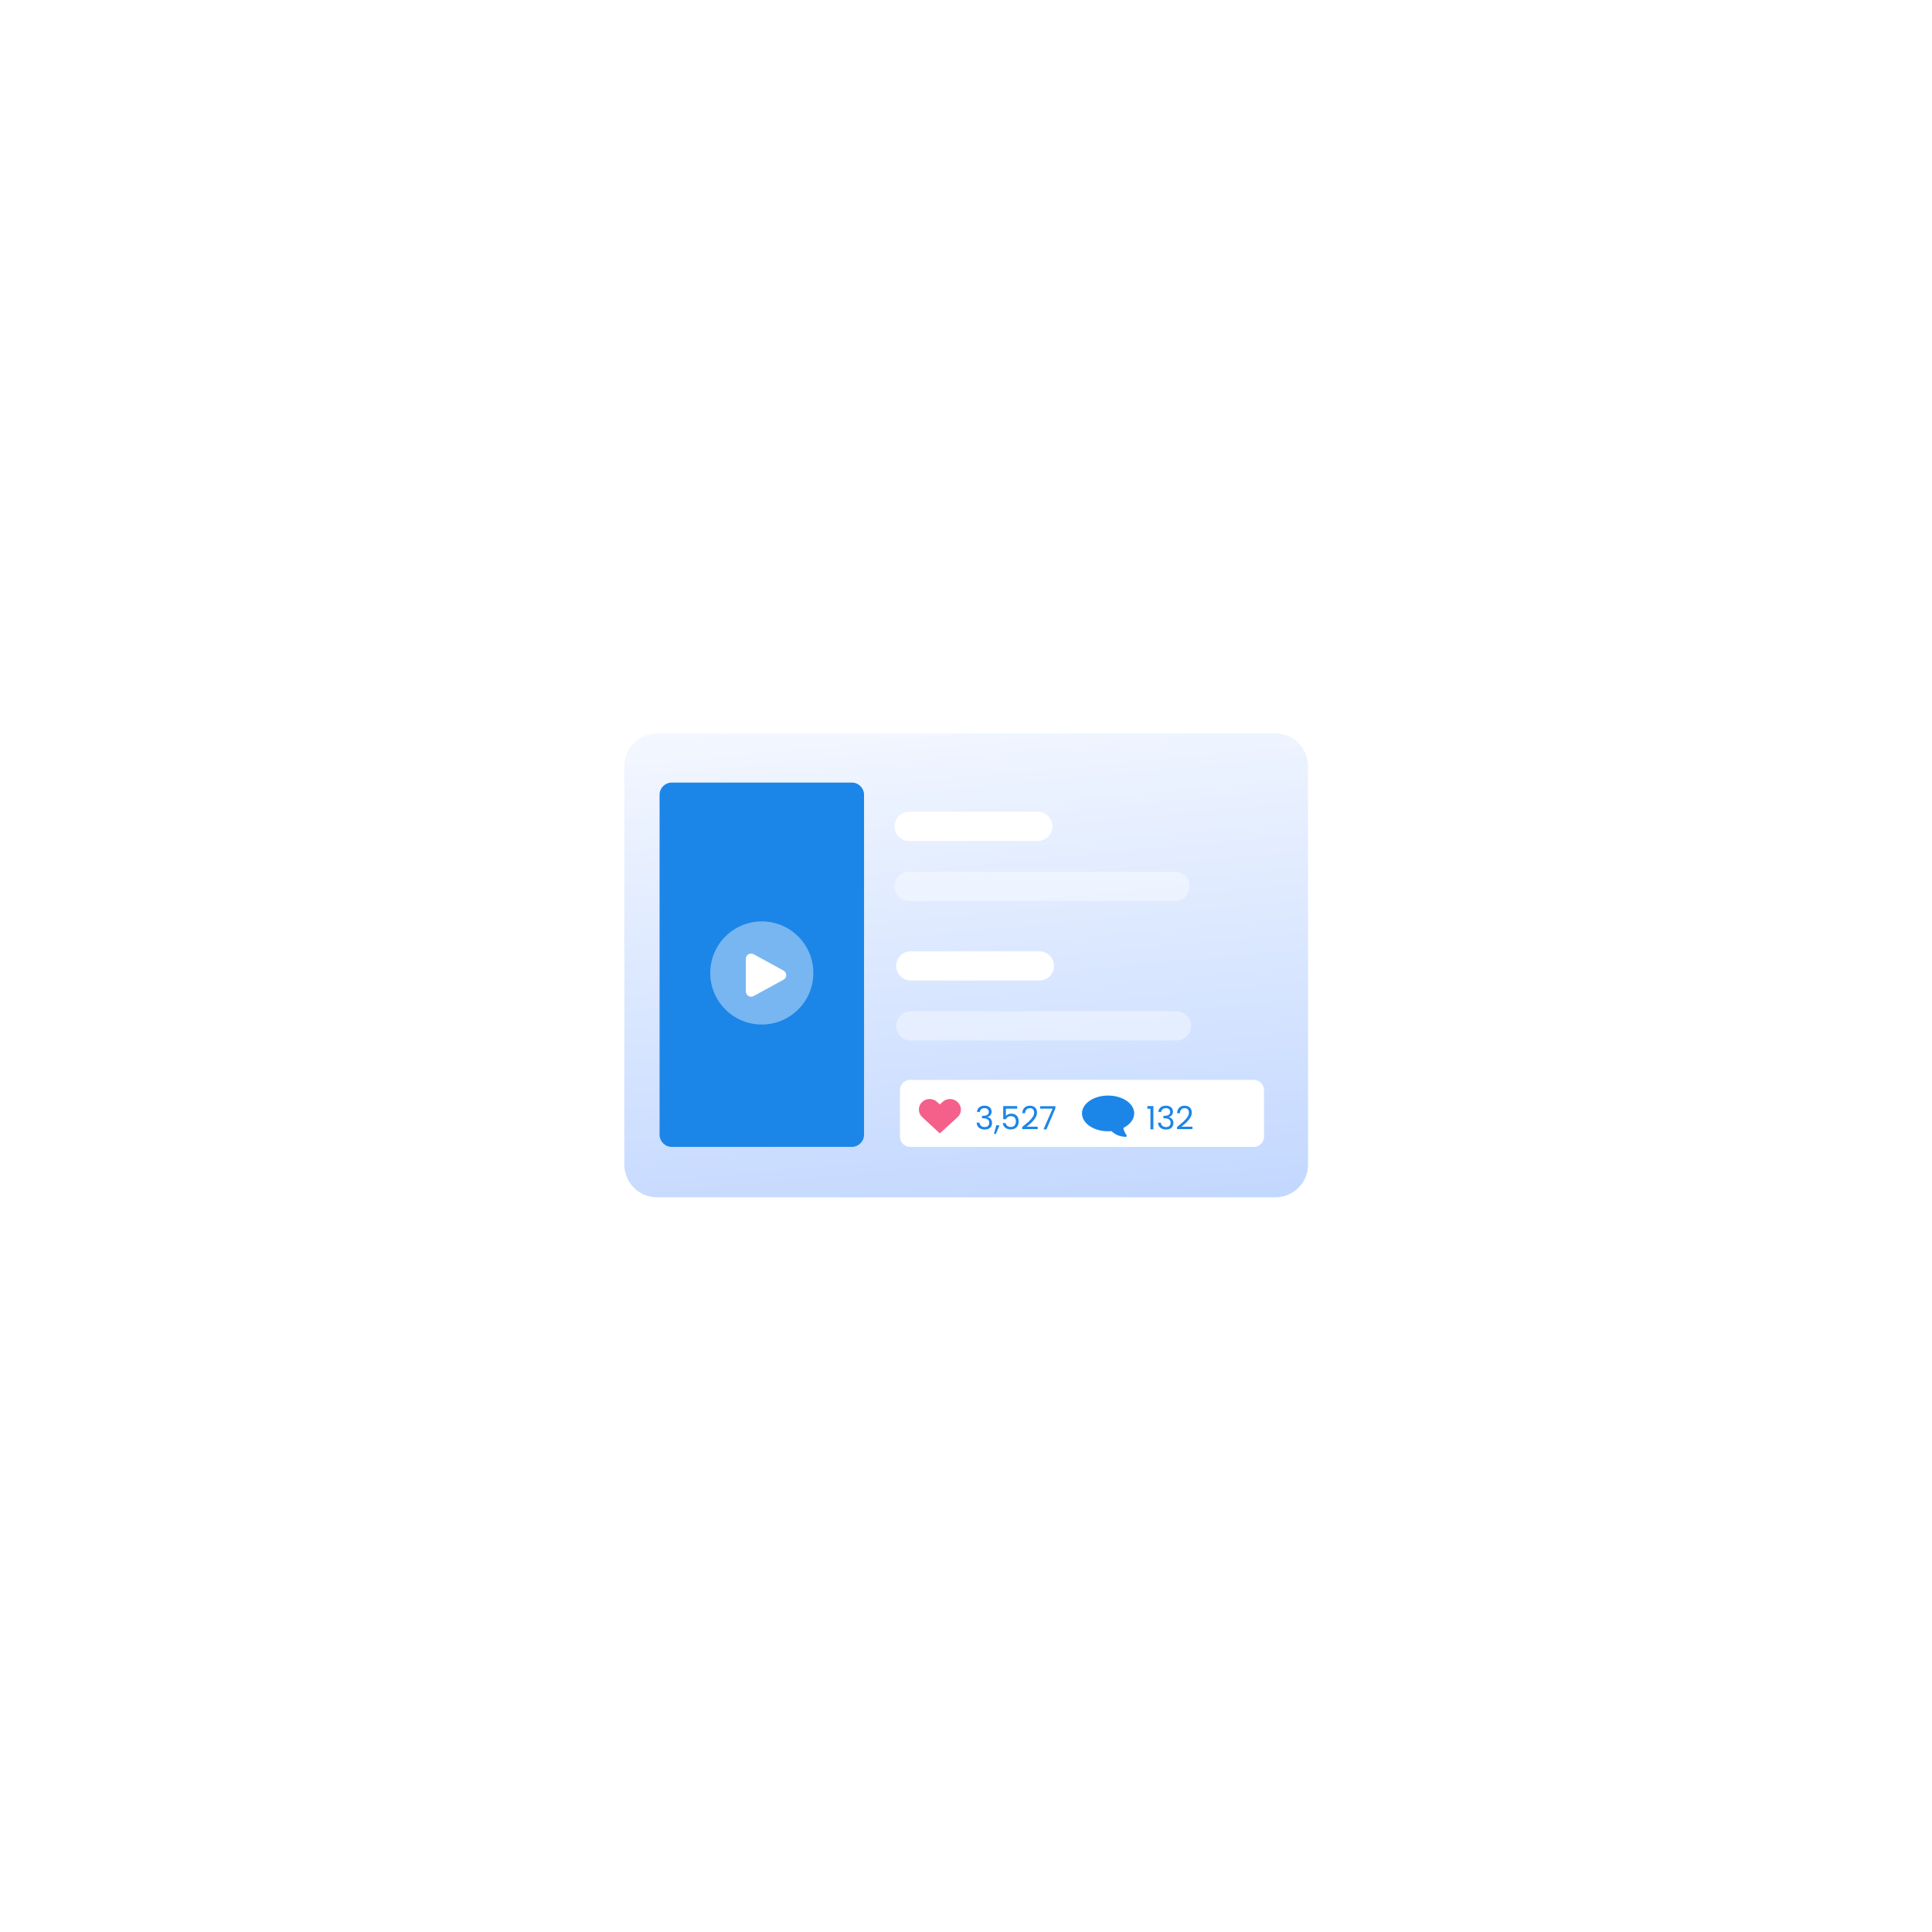
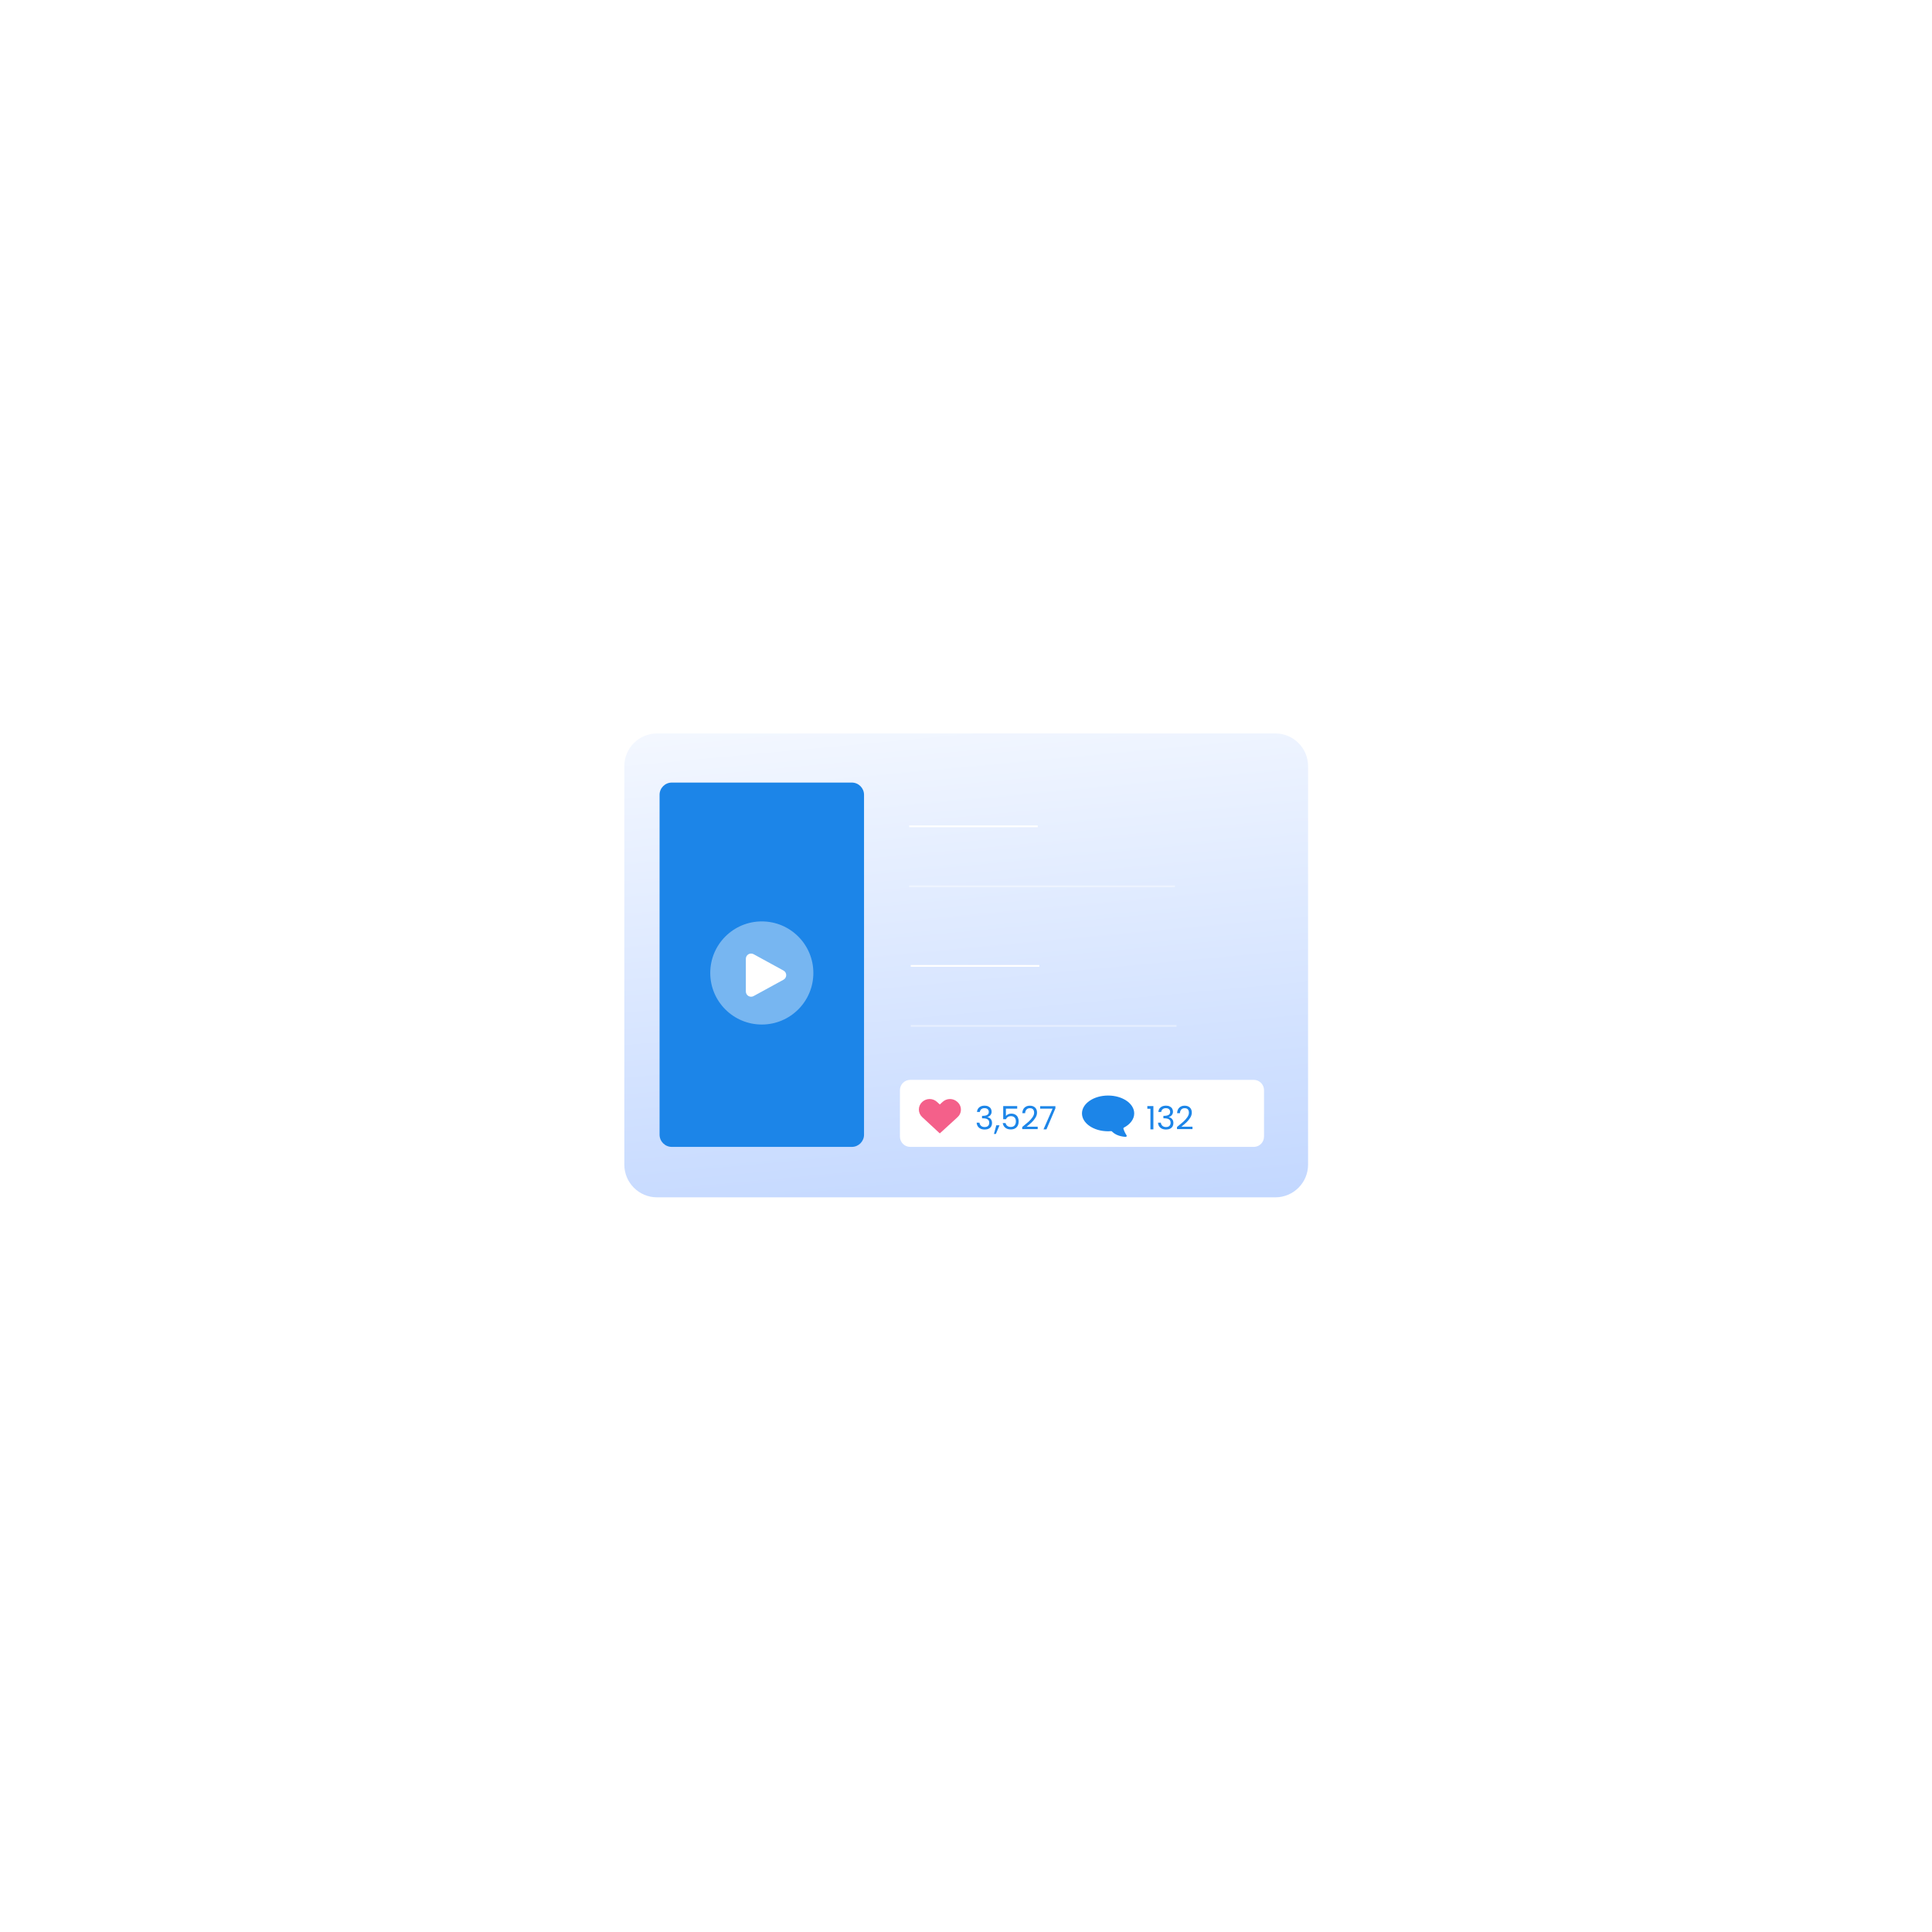
<svg xmlns="http://www.w3.org/2000/svg" width="1080" height="1080" viewBox="0 0 1080 1080" fill="none">
  <rect width="1080" height="1080" fill="white" />
  <path d="M603.105 441.393H609.105" stroke="#5CA4E6" stroke-miterlimit="10" />
  <path d="M712.932 410H367.287C357.187 410 349 418.187 349 428.287V651.031C349 661.131 357.187 669.318 367.287 669.318H712.932C723.032 669.318 731.219 661.131 731.219 651.031V428.287C731.219 418.187 723.032 410 712.932 410Z" fill="url(#paint0_linear)" />
  <path d="M700.84 603.646H508.824C505.646 603.646 503.069 606.223 503.069 609.401V635.368C503.069 638.546 505.646 641.122 508.824 641.122H700.84C704.018 641.122 706.594 638.546 706.594 635.368V609.401C706.594 606.223 704.018 603.646 700.84 603.646Z" fill="white" />
  <path d="M641.368 619.813V618.32H644.749V631.323H643.095V619.813H641.368ZM647.524 621.594C647.608 620.49 648.034 619.627 648.801 619.004C649.569 618.38 650.564 618.069 651.787 618.069C652.602 618.069 653.303 618.218 653.891 618.518C654.49 618.806 654.94 619.202 655.24 619.705C655.552 620.209 655.707 620.778 655.707 621.414C655.707 622.157 655.492 622.798 655.06 623.338C654.64 623.878 654.089 624.225 653.405 624.381V624.471C654.185 624.663 654.802 625.041 655.258 625.604C655.713 626.168 655.941 626.905 655.941 627.816C655.941 628.5 655.785 629.117 655.474 629.669C655.162 630.208 654.694 630.634 654.071 630.946C653.447 631.257 652.698 631.413 651.823 631.413C650.552 631.413 649.509 631.083 648.693 630.424C647.878 629.753 647.422 628.805 647.327 627.582H648.909C648.993 628.302 649.287 628.889 649.79 629.345C650.294 629.801 650.965 630.028 651.805 630.028C652.644 630.028 653.279 629.813 653.711 629.381C654.155 628.937 654.377 628.368 654.377 627.672C654.377 626.773 654.077 626.126 653.477 625.73C652.878 625.334 651.973 625.137 650.762 625.137H650.348V623.77H650.78C651.883 623.758 652.716 623.578 653.279 623.23C653.843 622.87 654.125 622.319 654.125 621.576C654.125 620.94 653.915 620.431 653.495 620.047C653.088 619.663 652.5 619.471 651.733 619.471C650.989 619.471 650.39 619.663 649.934 620.047C649.479 620.431 649.209 620.946 649.125 621.594H647.524ZM657.953 630.01C659.476 628.787 660.669 627.786 661.532 627.007C662.395 626.216 663.121 625.394 663.708 624.543C664.308 623.68 664.607 622.834 664.607 622.007C664.607 621.228 664.416 620.616 664.032 620.173C663.66 619.717 663.055 619.489 662.215 619.489C661.4 619.489 660.765 619.747 660.309 620.263C659.865 620.766 659.626 621.444 659.59 622.295H658.007C658.055 620.952 658.463 619.915 659.23 619.184C659.997 618.452 660.987 618.087 662.197 618.087C663.432 618.087 664.41 618.428 665.129 619.112C665.86 619.795 666.226 620.736 666.226 621.935C666.226 622.93 665.926 623.902 665.327 624.849C664.739 625.784 664.068 626.611 663.313 627.331C662.557 628.038 661.592 628.865 660.417 629.813H666.604V631.179H657.953V630.01Z" fill="#1C85E8" />
  <path d="M476.166 437.465H375.539C371.766 437.465 368.707 440.524 368.707 444.297V634.289C368.707 638.063 371.766 641.122 375.539 641.122H476.166C479.939 641.122 482.998 638.063 482.998 634.289V444.297C482.998 440.524 479.939 437.465 476.166 437.465Z" fill="#1C85E8" />
  <path opacity="0.4" d="M425.853 572.717C441.77 572.717 454.674 559.813 454.674 543.896C454.674 527.978 441.77 515.074 425.853 515.074C409.935 515.074 397.031 527.978 397.031 543.896C397.031 559.813 409.935 572.717 425.853 572.717Z" fill="white" />
  <path d="M416.936 535.961V554.253C416.936 554.761 417.068 555.259 417.319 555.7C417.57 556.14 417.932 556.508 418.368 556.767C418.804 557.025 419.3 557.166 419.807 557.175C420.314 557.183 420.815 557.06 421.26 556.817L437.981 547.67C438.441 547.419 438.825 547.048 439.092 546.597C439.36 546.146 439.501 545.631 439.501 545.107C439.501 544.583 439.36 544.068 439.092 543.617C438.825 543.166 438.441 542.795 437.981 542.544L421.26 533.397C420.815 533.154 420.314 533.031 419.807 533.04C419.3 533.048 418.804 533.189 418.368 533.447C417.932 533.706 417.57 534.074 417.319 534.514C417.068 534.955 416.936 535.453 416.936 535.961Z" fill="white" />
-   <path d="M508.232 461.926H580.118" stroke="white" stroke-width="16.349" stroke-miterlimit="10" stroke-linecap="round" />
-   <path opacity="0.4" d="M508.232 495.475H656.791" stroke="white" stroke-width="16.349" stroke-miterlimit="10" stroke-linecap="round" />
-   <path d="M509.118 539.941H581.004" stroke="white" stroke-width="16.349" stroke-miterlimit="10" stroke-linecap="round" />
-   <path opacity="0.4" d="M509.118 573.49H657.677" stroke="white" stroke-width="16.349" stroke-miterlimit="10" stroke-linecap="round" />
+   <path d="M508.232 461.926H580.118" stroke="white" strokeWidth="16.349" stroke-miterlimit="10" strokeLinecap="round" />
+   <path opacity="0.4" d="M508.232 495.475H656.791" stroke="white" strokeWidth="16.349" stroke-miterlimit="10" strokeLinecap="round" />
+   <path d="M509.118 539.941H581.004" stroke="white" strokeWidth="16.349" stroke-miterlimit="10" strokeLinecap="round" />
+   <path opacity="0.4" d="M509.118 573.49H657.677" stroke="white" strokeWidth="16.349" stroke-miterlimit="10" strokeLinecap="round" />
  <path d="M535.175 615.976C534.05 614.937 532.575 614.359 531.044 614.359C529.512 614.359 528.037 614.937 526.912 615.976L525.355 617.413L523.798 615.976C522.673 614.937 521.198 614.359 519.666 614.359C518.135 614.359 516.659 614.937 515.534 615.976C514.94 616.514 514.466 617.17 514.141 617.902C513.816 618.634 513.648 619.427 513.648 620.228C513.648 621.029 513.816 621.821 514.141 622.553C514.466 623.286 514.94 623.942 515.534 624.479L525.355 633.581L535.175 624.599C535.795 624.065 536.293 623.403 536.634 622.659C536.975 621.915 537.151 621.106 537.151 620.288C537.151 619.469 536.975 618.66 536.634 617.916C536.293 617.172 535.795 616.51 535.175 615.976Z" fill="#F4608A" />
  <path d="M546.14 621.594C546.224 620.49 546.65 619.627 547.417 619.004C548.184 618.38 549.18 618.069 550.402 618.069C551.218 618.069 551.919 618.218 552.507 618.518C553.106 618.806 553.556 619.202 553.856 619.705C554.167 620.209 554.323 620.778 554.323 621.414C554.323 622.157 554.107 622.798 553.676 623.338C553.256 623.878 552.705 624.225 552.021 624.381V624.471C552.8 624.663 553.418 625.041 553.874 625.604C554.329 626.168 554.557 626.905 554.557 627.816C554.557 628.5 554.401 629.117 554.089 629.669C553.778 630.208 553.31 630.634 552.687 630.946C552.063 631.257 551.314 631.413 550.438 631.413C549.168 631.413 548.124 631.083 547.309 630.424C546.494 629.753 546.038 628.805 545.942 627.582H547.525C547.609 628.302 547.903 628.889 548.406 629.345C548.91 629.801 549.581 630.028 550.42 630.028C551.26 630.028 551.895 629.813 552.327 629.381C552.77 628.937 552.992 628.368 552.992 627.672C552.992 626.773 552.693 626.126 552.093 625.73C551.494 625.334 550.588 625.137 549.377 625.137H548.964V623.77H549.395C550.498 623.758 551.332 623.578 551.895 623.23C552.459 622.87 552.74 622.319 552.74 621.576C552.74 620.94 552.531 620.431 552.111 620.047C551.703 619.663 551.116 619.471 550.349 619.471C549.605 619.471 549.006 619.663 548.55 620.047C548.094 620.431 547.825 620.946 547.741 621.594H546.14ZM558.727 629.057L556.713 633.895H555.616L556.929 629.057H558.727ZM568.623 619.741H562.31V623.842C562.586 623.458 562.994 623.146 563.533 622.906C564.073 622.655 564.654 622.529 565.278 622.529C566.273 622.529 567.082 622.739 567.706 623.158C568.329 623.566 568.773 624.099 569.037 624.759C569.312 625.406 569.45 626.096 569.45 626.827C569.45 627.69 569.288 628.464 568.965 629.147C568.641 629.831 568.143 630.37 567.472 630.766C566.812 631.161 565.991 631.359 565.008 631.359C563.749 631.359 562.73 631.035 561.951 630.388C561.171 629.741 560.698 628.877 560.53 627.798H562.13C562.286 628.482 562.616 629.015 563.12 629.399C563.623 629.783 564.259 629.974 565.026 629.974C565.973 629.974 566.687 629.693 567.166 629.129C567.646 628.554 567.886 627.798 567.886 626.863C567.886 625.928 567.646 625.208 567.166 624.705C566.687 624.189 565.979 623.932 565.044 623.932C564.409 623.932 563.851 624.087 563.371 624.399C562.904 624.699 562.562 625.113 562.346 625.64H560.8V618.302H568.623V619.741ZM571.427 630.01C572.95 628.787 574.143 627.786 575.006 627.007C575.87 626.216 576.595 625.394 577.182 624.543C577.782 623.68 578.082 622.834 578.082 622.007C578.082 621.228 577.89 620.616 577.506 620.173C577.134 619.717 576.529 619.489 575.69 619.489C574.874 619.489 574.239 619.747 573.783 620.263C573.34 620.766 573.1 621.444 573.064 622.295H571.481C571.529 620.952 571.937 619.915 572.704 619.184C573.472 618.452 574.461 618.087 575.672 618.087C576.907 618.087 577.884 618.428 578.603 619.112C579.335 619.795 579.7 620.736 579.7 621.935C579.7 622.93 579.401 623.902 578.801 624.849C578.214 625.784 577.542 626.611 576.787 627.331C576.031 628.038 575.066 628.865 573.891 629.813H580.078V631.179H571.427V630.01ZM589.973 619.597L584.973 631.323H583.319L588.39 619.759H581.448V618.356H589.973V619.597Z" fill="#1C85E8" />
  <path d="M634.032 622.403C634.032 616.886 627.495 612.414 619.432 612.414C611.368 612.414 604.832 616.886 604.832 622.403C604.832 627.92 611.368 632.393 619.432 632.393C620.009 632.393 620.574 632.362 621.133 632.315C621.218 632.308 621.305 632.32 621.385 632.351C621.466 632.382 621.538 632.43 621.597 632.493C622.633 633.578 624.907 635.258 629.215 635.523C629.322 635.531 629.43 635.508 629.526 635.458C629.621 635.407 629.701 635.332 629.757 635.239C629.812 635.146 629.841 635.04 629.839 634.932C629.838 634.824 629.807 634.718 629.75 634.627C628.997 633.503 628.41 632.277 628.005 630.987C627.972 630.858 627.984 630.722 628.039 630.602C628.094 630.481 628.189 630.383 628.308 630.324C631.784 628.499 634.032 625.633 634.032 622.403Z" fill="#1C85E8" />
  <defs>
    <linearGradient id="paint0_linear" x1="495.861" y1="327.491" x2="555.105" y2="964.163" gradientUnits="userSpaceOnUse">
      <stop stop-color="white" />
      <stop offset="1" stop-color="#94B9FF" />
    </linearGradient>
  </defs>
</svg>
